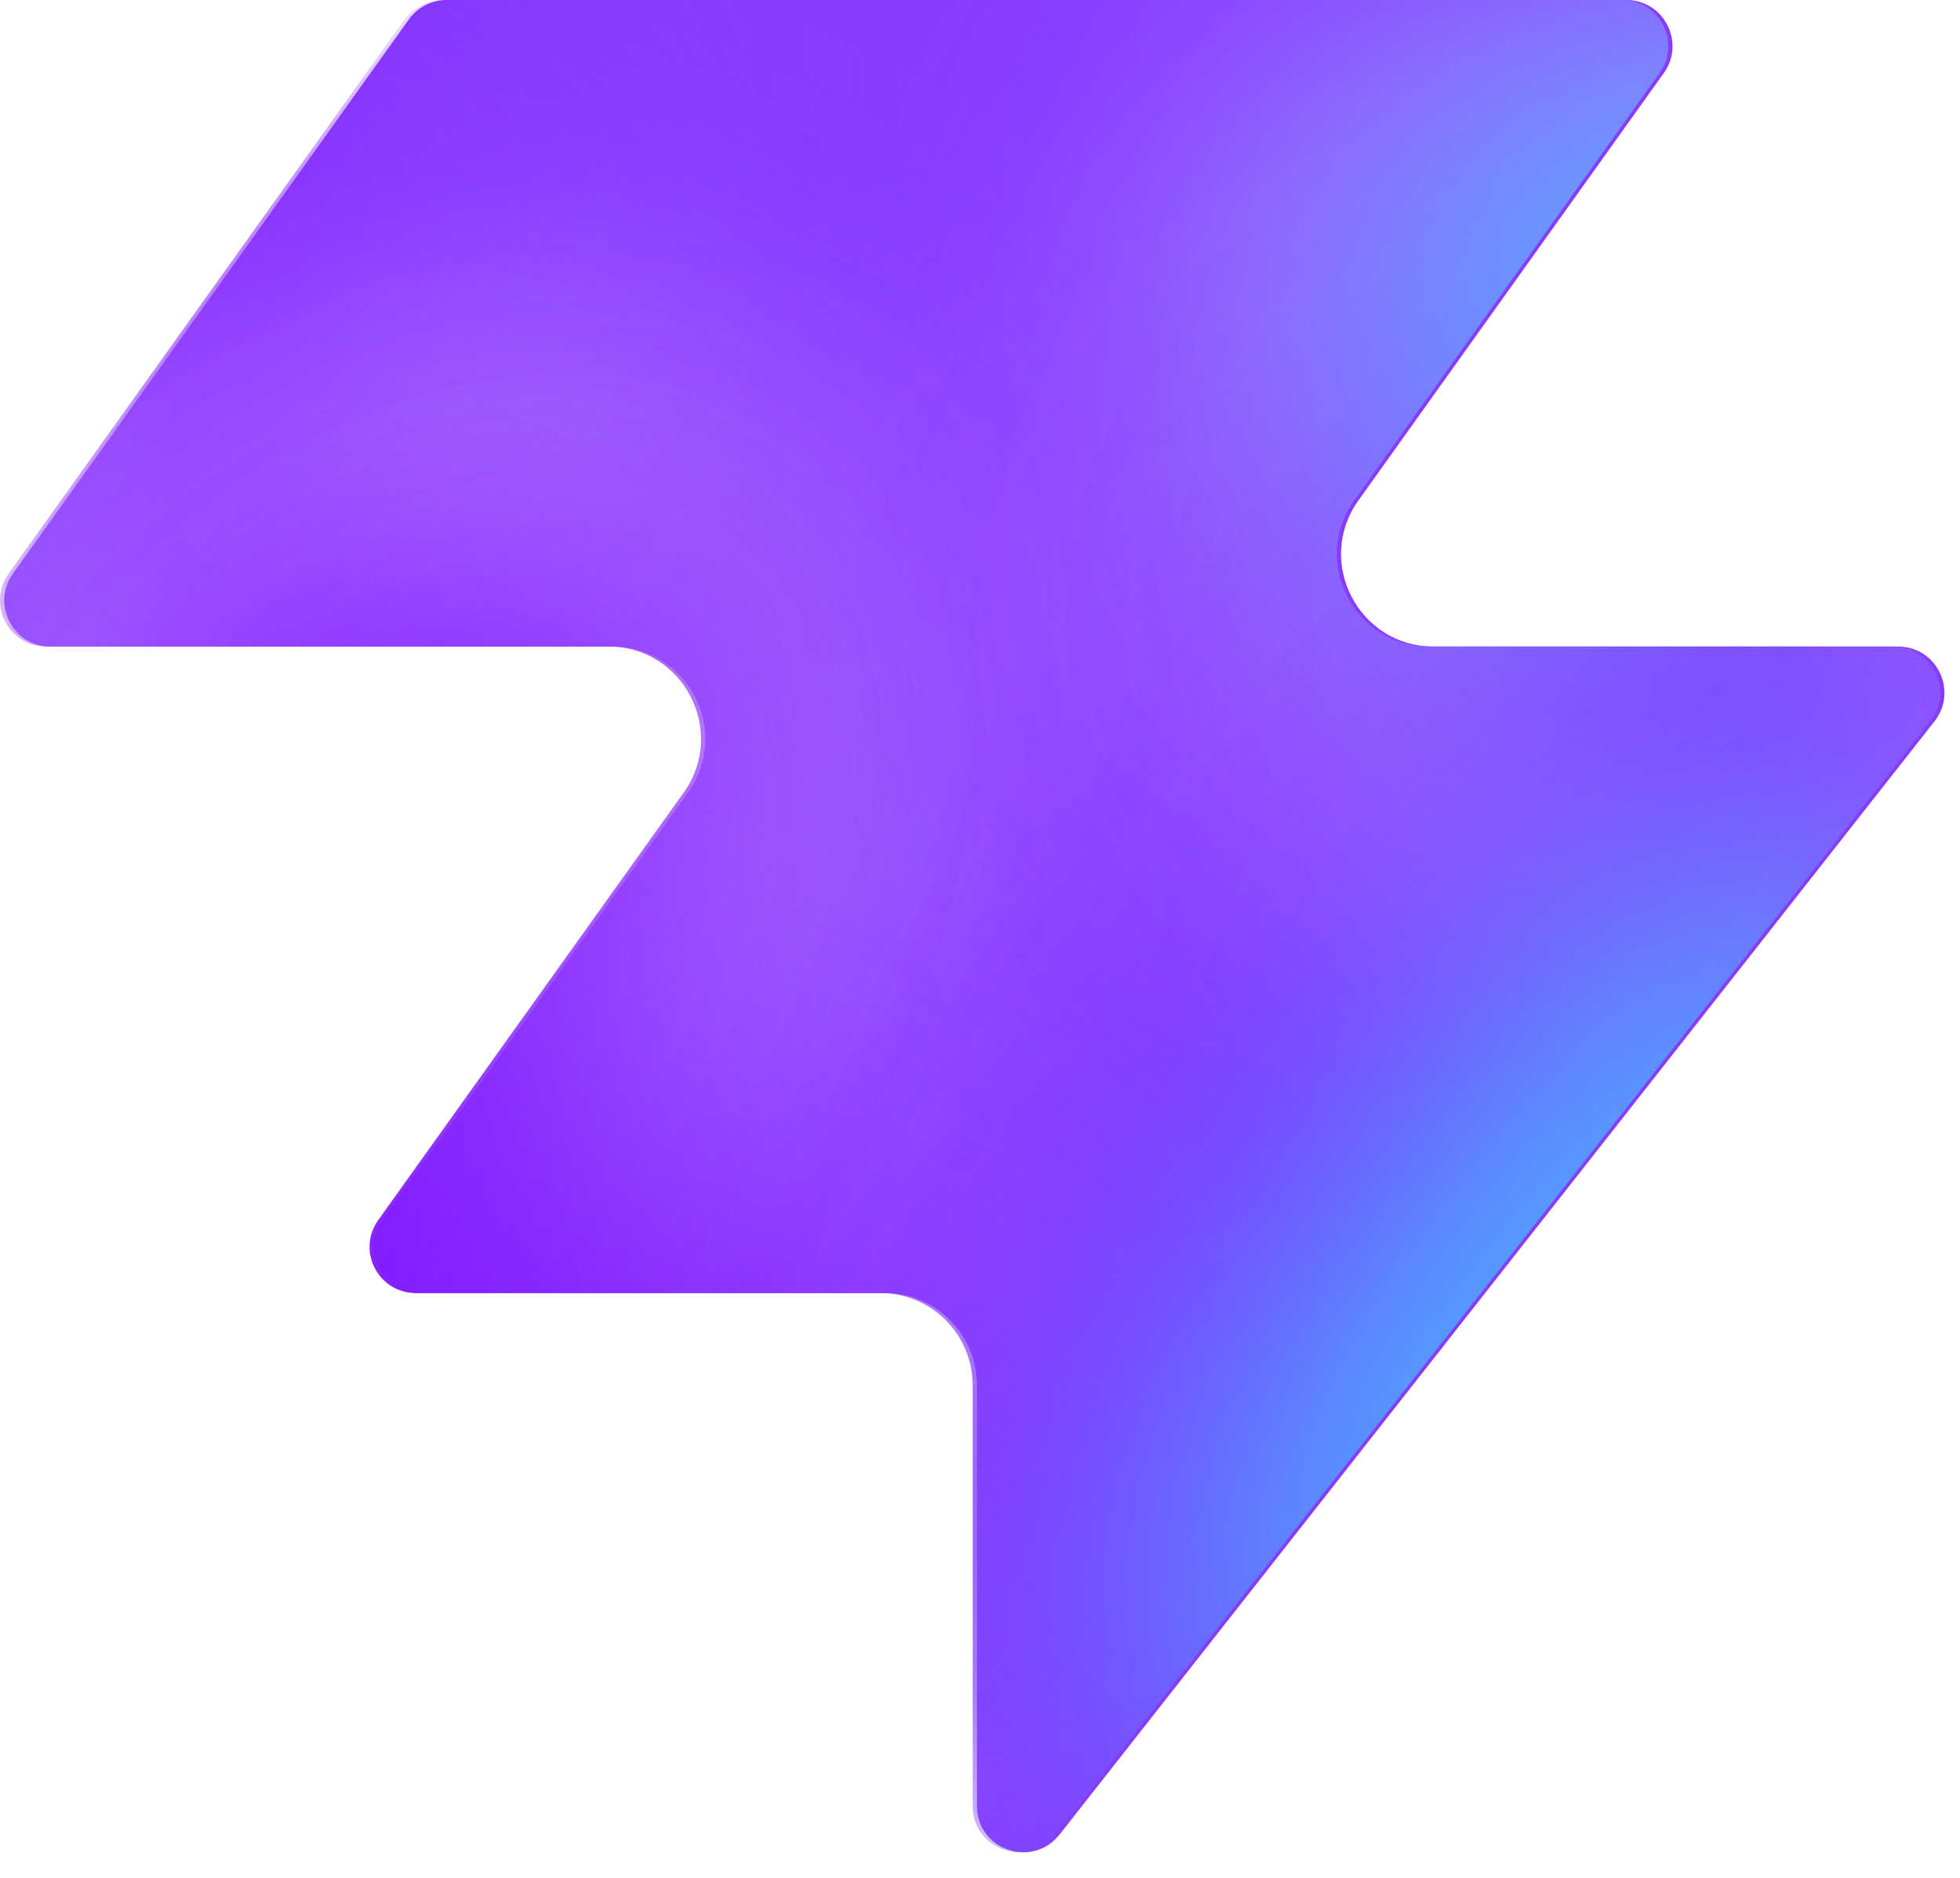
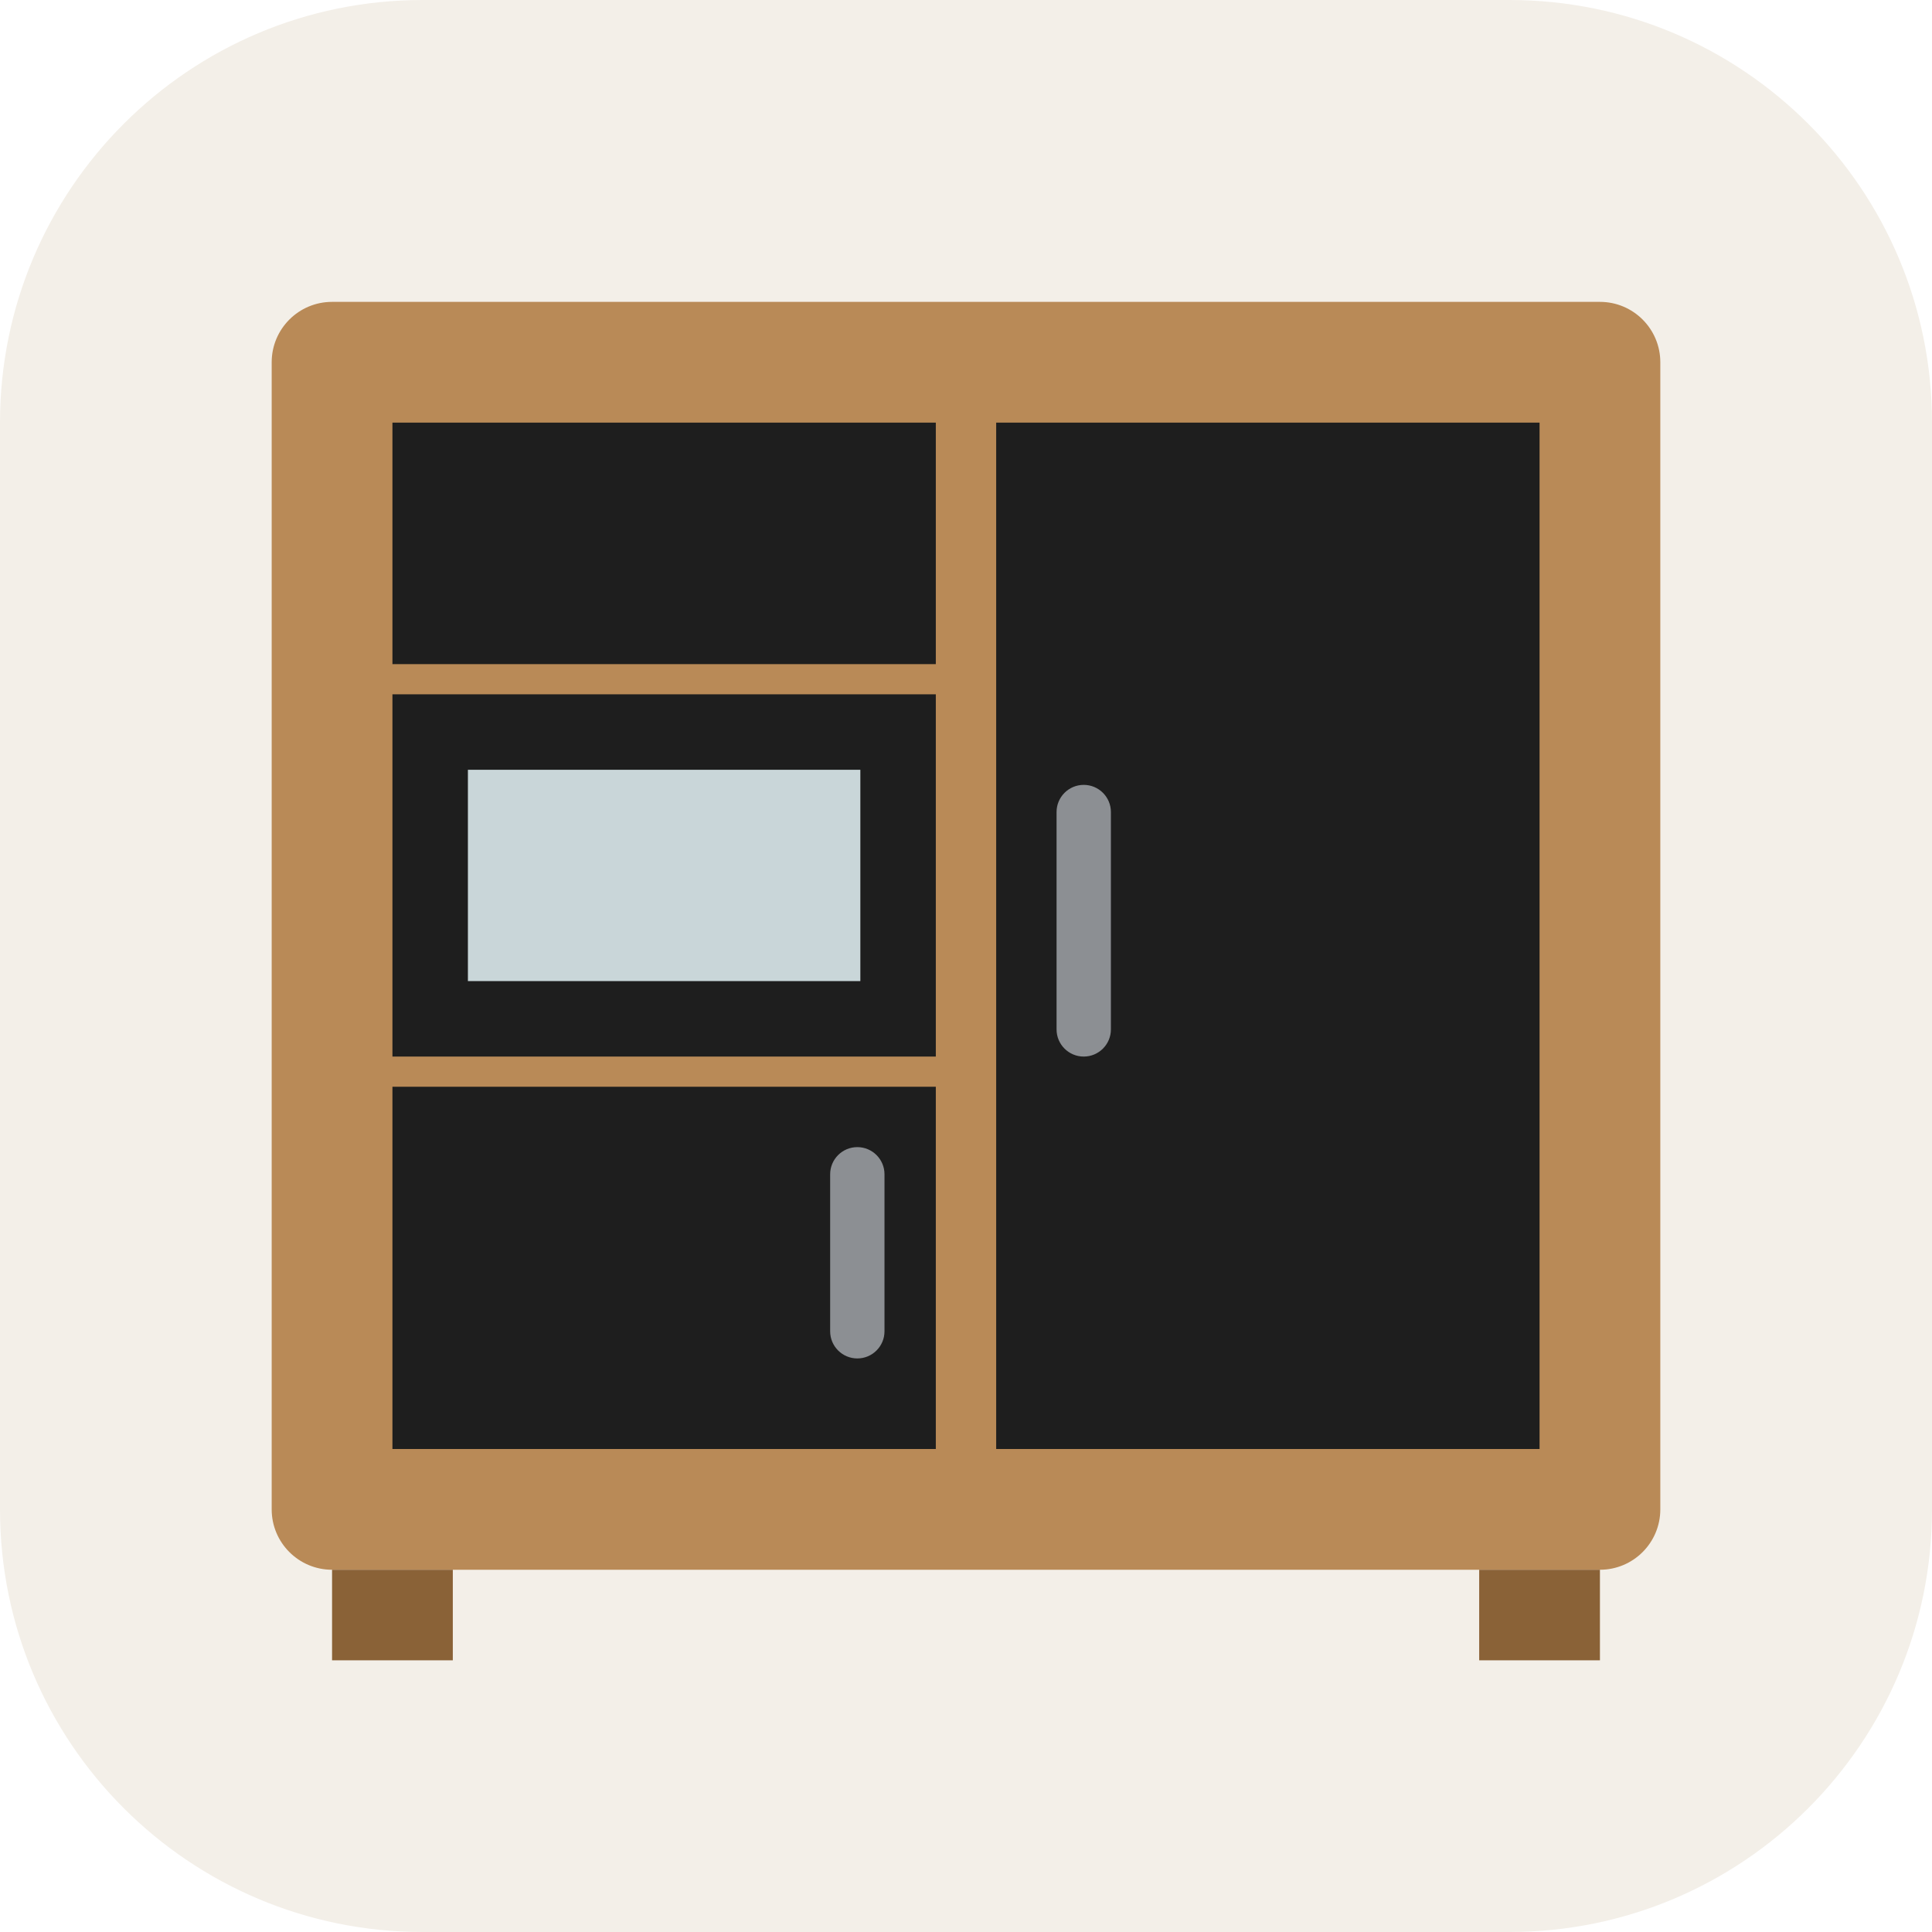
- <svg xmlns="http://www.w3.org/2000/svg" width="48" height="46" fill="none" viewBox="0 0 48 46">
-   <path fill="#863bff" d="M25.946 44.938c-.664.845-2.021.375-2.021-.698V33.937a2.26 2.26 0 0 0-2.262-2.262H10.287c-.92 0-1.456-1.04-.92-1.788l7.48-10.471c1.07-1.497 0-3.578-1.842-3.578H1.237c-.92 0-1.456-1.04-.92-1.788L10.013.474c.214-.297.556-.474.92-.474h28.894c.92 0 1.456 1.04.92 1.788l-7.48 10.471c-1.07 1.498 0 3.579 1.842 3.579h11.377c.943 0 1.473 1.088.89 1.83L25.947 44.94z" style="fill:#863bff;fill:color(display-p3 .525 .23 1);fill-opacity:1" />
-   <mask id="a" width="48" height="46" x="0" y="0" maskUnits="userSpaceOnUse" style="mask-type:alpha">
-     <path fill="#000" d="M25.842 44.938c-.664.844-2.021.375-2.021-.698V33.937a2.26 2.26 0 0 0-2.262-2.262H10.183c-.92 0-1.456-1.04-.92-1.788l7.48-10.471c1.07-1.498 0-3.579-1.842-3.579H1.133c-.92 0-1.456-1.04-.92-1.787L9.91.473c.214-.297.556-.474.92-.474h28.894c.92 0 1.456 1.04.92 1.788l-7.48 10.471c-1.07 1.498 0 3.578 1.842 3.578h11.377c.943 0 1.473 1.088.89 1.832L25.843 44.94z" style="fill:#000;fill-opacity:1" />
-   </mask>
-   <g mask="url(#a)">
-     <g filter="url(#b)">
-       <ellipse cx="5.508" cy="14.704" fill="#ede6ff" rx="5.508" ry="14.704" style="fill:#ede6ff;fill:color(display-p3 .927 .903 1);fill-opacity:1" transform="matrix(.00324 1 1 -.00324 -4.47 31.516)" />
-     </g>
-     <g filter="url(#c)">
-       <ellipse cx="10.399" cy="29.851" fill="#ede6ff" rx="10.399" ry="29.851" style="fill:#ede6ff;fill:color(display-p3 .927 .903 1);fill-opacity:1" transform="matrix(.00324 1 1 -.00324 -39.328 7.883)" />
-     </g>
-     <g filter="url(#d)">
-       <ellipse cx="5.508" cy="30.487" fill="#7e14ff" rx="5.508" ry="30.487" style="fill:#7e14ff;fill:color(display-p3 .492 .077 1);fill-opacity:1" transform="rotate(89.814 -25.913 -14.639)scale(1 -1)" />
-     </g>
-     <g filter="url(#e)">
-       <ellipse cx="5.508" cy="30.599" fill="#7e14ff" rx="5.508" ry="30.599" style="fill:#7e14ff;fill:color(display-p3 .492 .077 1);fill-opacity:1" transform="rotate(89.814 -32.644 -3.334)scale(1 -1)" />
-     </g>
-     <g filter="url(#f)">
-       <ellipse cx="5.508" cy="30.599" fill="#7e14ff" rx="5.508" ry="30.599" style="fill:#7e14ff;fill:color(display-p3 .492 .077 1);fill-opacity:1" transform="matrix(.00324 1 1 -.00324 -34.34 30.47)" />
-     </g>
-     <g filter="url(#g)">
-       <ellipse cx="14.072" cy="22.078" fill="#ede6ff" rx="14.072" ry="22.078" style="fill:#ede6ff;fill:color(display-p3 .927 .903 1);fill-opacity:1" transform="rotate(93.35 24.506 48.493)scale(-1 1)" />
-     </g>
-     <g filter="url(#h)">
-       <ellipse cx="3.47" cy="21.501" fill="#7e14ff" rx="3.47" ry="21.501" style="fill:#7e14ff;fill:color(display-p3 .492 .077 1);fill-opacity:1" transform="rotate(89.009 28.708 47.59)scale(-1 1)" />
-     </g>
-     <g filter="url(#i)">
-       <ellipse cx="3.47" cy="21.501" fill="#7e14ff" rx="3.47" ry="21.501" style="fill:#7e14ff;fill:color(display-p3 .492 .077 1);fill-opacity:1" transform="rotate(89.009 28.708 47.59)scale(-1 1)" />
-     </g>
-     <g filter="url(#j)">
-       <ellipse cx=".387" cy="8.972" fill="#7e14ff" rx="4.407" ry="29.108" style="fill:#7e14ff;fill:color(display-p3 .492 .077 1);fill-opacity:1" transform="rotate(39.51 .387 8.972)" />
-     </g>
-     <g filter="url(#k)">
-       <ellipse cx="47.523" cy="-6.092" fill="#7e14ff" rx="4.407" ry="29.108" style="fill:#7e14ff;fill:color(display-p3 .492 .077 1);fill-opacity:1" transform="rotate(37.892 47.523 -6.092)" />
-     </g>
-     <g filter="url(#l)">
-       <ellipse cx="41.412" cy="6.333" fill="#47bfff" rx="5.971" ry="9.665" style="fill:#47bfff;fill:color(display-p3 .28 .748 1);fill-opacity:1" transform="rotate(37.892 41.412 6.333)" />
-     </g>
-     <g filter="url(#m)">
-       <ellipse cx="-1.879" cy="38.332" fill="#7e14ff" rx="4.407" ry="29.108" style="fill:#7e14ff;fill:color(display-p3 .492 .077 1);fill-opacity:1" transform="rotate(37.892 -1.88 38.332)" />
-     </g>
-     <g filter="url(#n)">
-       <ellipse cx="-1.879" cy="38.332" fill="#7e14ff" rx="4.407" ry="29.108" style="fill:#7e14ff;fill:color(display-p3 .492 .077 1);fill-opacity:1" transform="rotate(37.892 -1.88 38.332)" />
-     </g>
-     <g filter="url(#o)">
-       <ellipse cx="35.651" cy="29.907" fill="#7e14ff" rx="4.407" ry="29.108" style="fill:#7e14ff;fill:color(display-p3 .492 .077 1);fill-opacity:1" transform="rotate(37.892 35.651 29.907)" />
-     </g>
-     <g filter="url(#p)">
-       <ellipse cx="38.418" cy="32.4" fill="#47bfff" rx="5.971" ry="15.297" style="fill:#47bfff;fill:color(display-p3 .28 .748 1);fill-opacity:1" transform="rotate(37.892 38.418 32.4)" />
-     </g>
-   </g>
-   <defs>
-     <filter id="b" width="60.045" height="41.654" x="-19.77" y="16.149" color-interpolation-filters="sRGB" filterUnits="userSpaceOnUse">
-       <feFlood flood-opacity="0" result="BackgroundImageFix" />
-       <feBlend in="SourceGraphic" in2="BackgroundImageFix" result="shape" />
-       <feGaussianBlur result="effect1_foregroundBlur_2002_17158" stdDeviation="7.659" />
-     </filter>
-     <filter id="c" width="90.34" height="51.437" x="-54.613" y="-7.533" color-interpolation-filters="sRGB" filterUnits="userSpaceOnUse">
-       <feFlood flood-opacity="0" result="BackgroundImageFix" />
-       <feBlend in="SourceGraphic" in2="BackgroundImageFix" result="shape" />
-       <feGaussianBlur result="effect1_foregroundBlur_2002_17158" stdDeviation="7.659" />
-     </filter>
-     <filter id="d" width="79.355" height="29.4" x="-49.64" y="2.03" color-interpolation-filters="sRGB" filterUnits="userSpaceOnUse">
-       <feFlood flood-opacity="0" result="BackgroundImageFix" />
-       <feBlend in="SourceGraphic" in2="BackgroundImageFix" result="shape" />
-       <feGaussianBlur result="effect1_foregroundBlur_2002_17158" stdDeviation="4.596" />
-     </filter>
-     <filter id="e" width="79.579" height="29.4" x="-45.045" y="20.029" color-interpolation-filters="sRGB" filterUnits="userSpaceOnUse">
-       <feFlood flood-opacity="0" result="BackgroundImageFix" />
-       <feBlend in="SourceGraphic" in2="BackgroundImageFix" result="shape" />
-       <feGaussianBlur result="effect1_foregroundBlur_2002_17158" stdDeviation="4.596" />
-     </filter>
-     <filter id="f" width="79.579" height="29.4" x="-43.513" y="21.178" color-interpolation-filters="sRGB" filterUnits="userSpaceOnUse">
-       <feFlood flood-opacity="0" result="BackgroundImageFix" />
-       <feBlend in="SourceGraphic" in2="BackgroundImageFix" result="shape" />
-       <feGaussianBlur result="effect1_foregroundBlur_2002_17158" stdDeviation="4.596" />
-     </filter>
-     <filter id="g" width="74.749" height="58.852" x="15.756" y="-17.901" color-interpolation-filters="sRGB" filterUnits="userSpaceOnUse">
-       <feFlood flood-opacity="0" result="BackgroundImageFix" />
-       <feBlend in="SourceGraphic" in2="BackgroundImageFix" result="shape" />
-       <feGaussianBlur result="effect1_foregroundBlur_2002_17158" stdDeviation="7.659" />
-     </filter>
-     <filter id="h" width="61.377" height="25.362" x="23.548" y="2.284" color-interpolation-filters="sRGB" filterUnits="userSpaceOnUse">
-       <feFlood flood-opacity="0" result="BackgroundImageFix" />
-       <feBlend in="SourceGraphic" in2="BackgroundImageFix" result="shape" />
-       <feGaussianBlur result="effect1_foregroundBlur_2002_17158" stdDeviation="4.596" />
-     </filter>
-     <filter id="i" width="61.377" height="25.362" x="23.548" y="2.284" color-interpolation-filters="sRGB" filterUnits="userSpaceOnUse">
-       <feFlood flood-opacity="0" result="BackgroundImageFix" />
-       <feBlend in="SourceGraphic" in2="BackgroundImageFix" result="shape" />
-       <feGaussianBlur result="effect1_foregroundBlur_2002_17158" stdDeviation="4.596" />
-     </filter>
-     <filter id="j" width="56.045" height="63.649" x="-27.636" y="-22.853" color-interpolation-filters="sRGB" filterUnits="userSpaceOnUse">
-       <feFlood flood-opacity="0" result="BackgroundImageFix" />
-       <feBlend in="SourceGraphic" in2="BackgroundImageFix" result="shape" />
-       <feGaussianBlur result="effect1_foregroundBlur_2002_17158" stdDeviation="4.596" />
-     </filter>
-     <filter id="k" width="54.814" height="64.646" x="20.116" y="-38.415" color-interpolation-filters="sRGB" filterUnits="userSpaceOnUse">
-       <feFlood flood-opacity="0" result="BackgroundImageFix" />
-       <feBlend in="SourceGraphic" in2="BackgroundImageFix" result="shape" />
-       <feGaussianBlur result="effect1_foregroundBlur_2002_17158" stdDeviation="4.596" />
-     </filter>
-     <filter id="l" width="33.541" height="35.313" x="24.641" y="-11.323" color-interpolation-filters="sRGB" filterUnits="userSpaceOnUse">
-       <feFlood flood-opacity="0" result="BackgroundImageFix" />
-       <feBlend in="SourceGraphic" in2="BackgroundImageFix" result="shape" />
-       <feGaussianBlur result="effect1_foregroundBlur_2002_17158" stdDeviation="4.596" />
-     </filter>
-     <filter id="m" width="54.814" height="64.646" x="-29.286" y="6.009" color-interpolation-filters="sRGB" filterUnits="userSpaceOnUse">
-       <feFlood flood-opacity="0" result="BackgroundImageFix" />
-       <feBlend in="SourceGraphic" in2="BackgroundImageFix" result="shape" />
-       <feGaussianBlur result="effect1_foregroundBlur_2002_17158" stdDeviation="4.596" />
-     </filter>
-     <filter id="n" width="54.814" height="64.646" x="-29.286" y="6.009" color-interpolation-filters="sRGB" filterUnits="userSpaceOnUse">
-       <feFlood flood-opacity="0" result="BackgroundImageFix" />
-       <feBlend in="SourceGraphic" in2="BackgroundImageFix" result="shape" />
-       <feGaussianBlur result="effect1_foregroundBlur_2002_17158" stdDeviation="4.596" />
-     </filter>
-     <filter id="o" width="54.814" height="64.646" x="8.244" y="-2.416" color-interpolation-filters="sRGB" filterUnits="userSpaceOnUse">
-       <feFlood flood-opacity="0" result="BackgroundImageFix" />
-       <feBlend in="SourceGraphic" in2="BackgroundImageFix" result="shape" />
-       <feGaussianBlur result="effect1_foregroundBlur_2002_17158" stdDeviation="4.596" />
-     </filter>
-     <filter id="p" width="39.409" height="43.623" x="18.713" y="10.588" color-interpolation-filters="sRGB" filterUnits="userSpaceOnUse">
-       <feFlood flood-opacity="0" result="BackgroundImageFix" />
-       <feBlend in="SourceGraphic" in2="BackgroundImageFix" result="shape" />
-       <feGaussianBlur result="effect1_foregroundBlur_2002_17158" stdDeviation="4.596" />
-     </filter>
-   </defs>
+ <svg xmlns="http://www.w3.org/2000/svg" viewBox="0 0 64 64">
+   <rect width="64" height="64" rx="14" fill="#f3efe8" />
+   <rect x="9" y="10" width="46" height="42" rx="2" fill="#b98a57" />
+   <rect x="13" y="14" width="18" height="8" fill="#1e1e1e" />
+   <rect x="13" y="23" width="18" height="12" fill="#1e1e1e" />
+   <rect x="15.5" y="25.5" width="13" height="7" fill="#c9d6d9" />
+   <rect x="13" y="36" width="18" height="12" fill="#1e1e1e" />
+   <rect x="33" y="14" width="18" height="34" fill="#1e1e1e" />
+   <rect x="27.5" y="38" width="1.8" height="7" rx=".9" fill="#8c8f93" />
+   <rect x="35" y="26" width="1.8" height="9" rx=".9" fill="#8c8f93" />
+   <rect x="11" y="52" width="4" height="3" fill="#8a6237" />
+   <rect x="49" y="52" width="4" height="3" fill="#8a6237" />
</svg>
